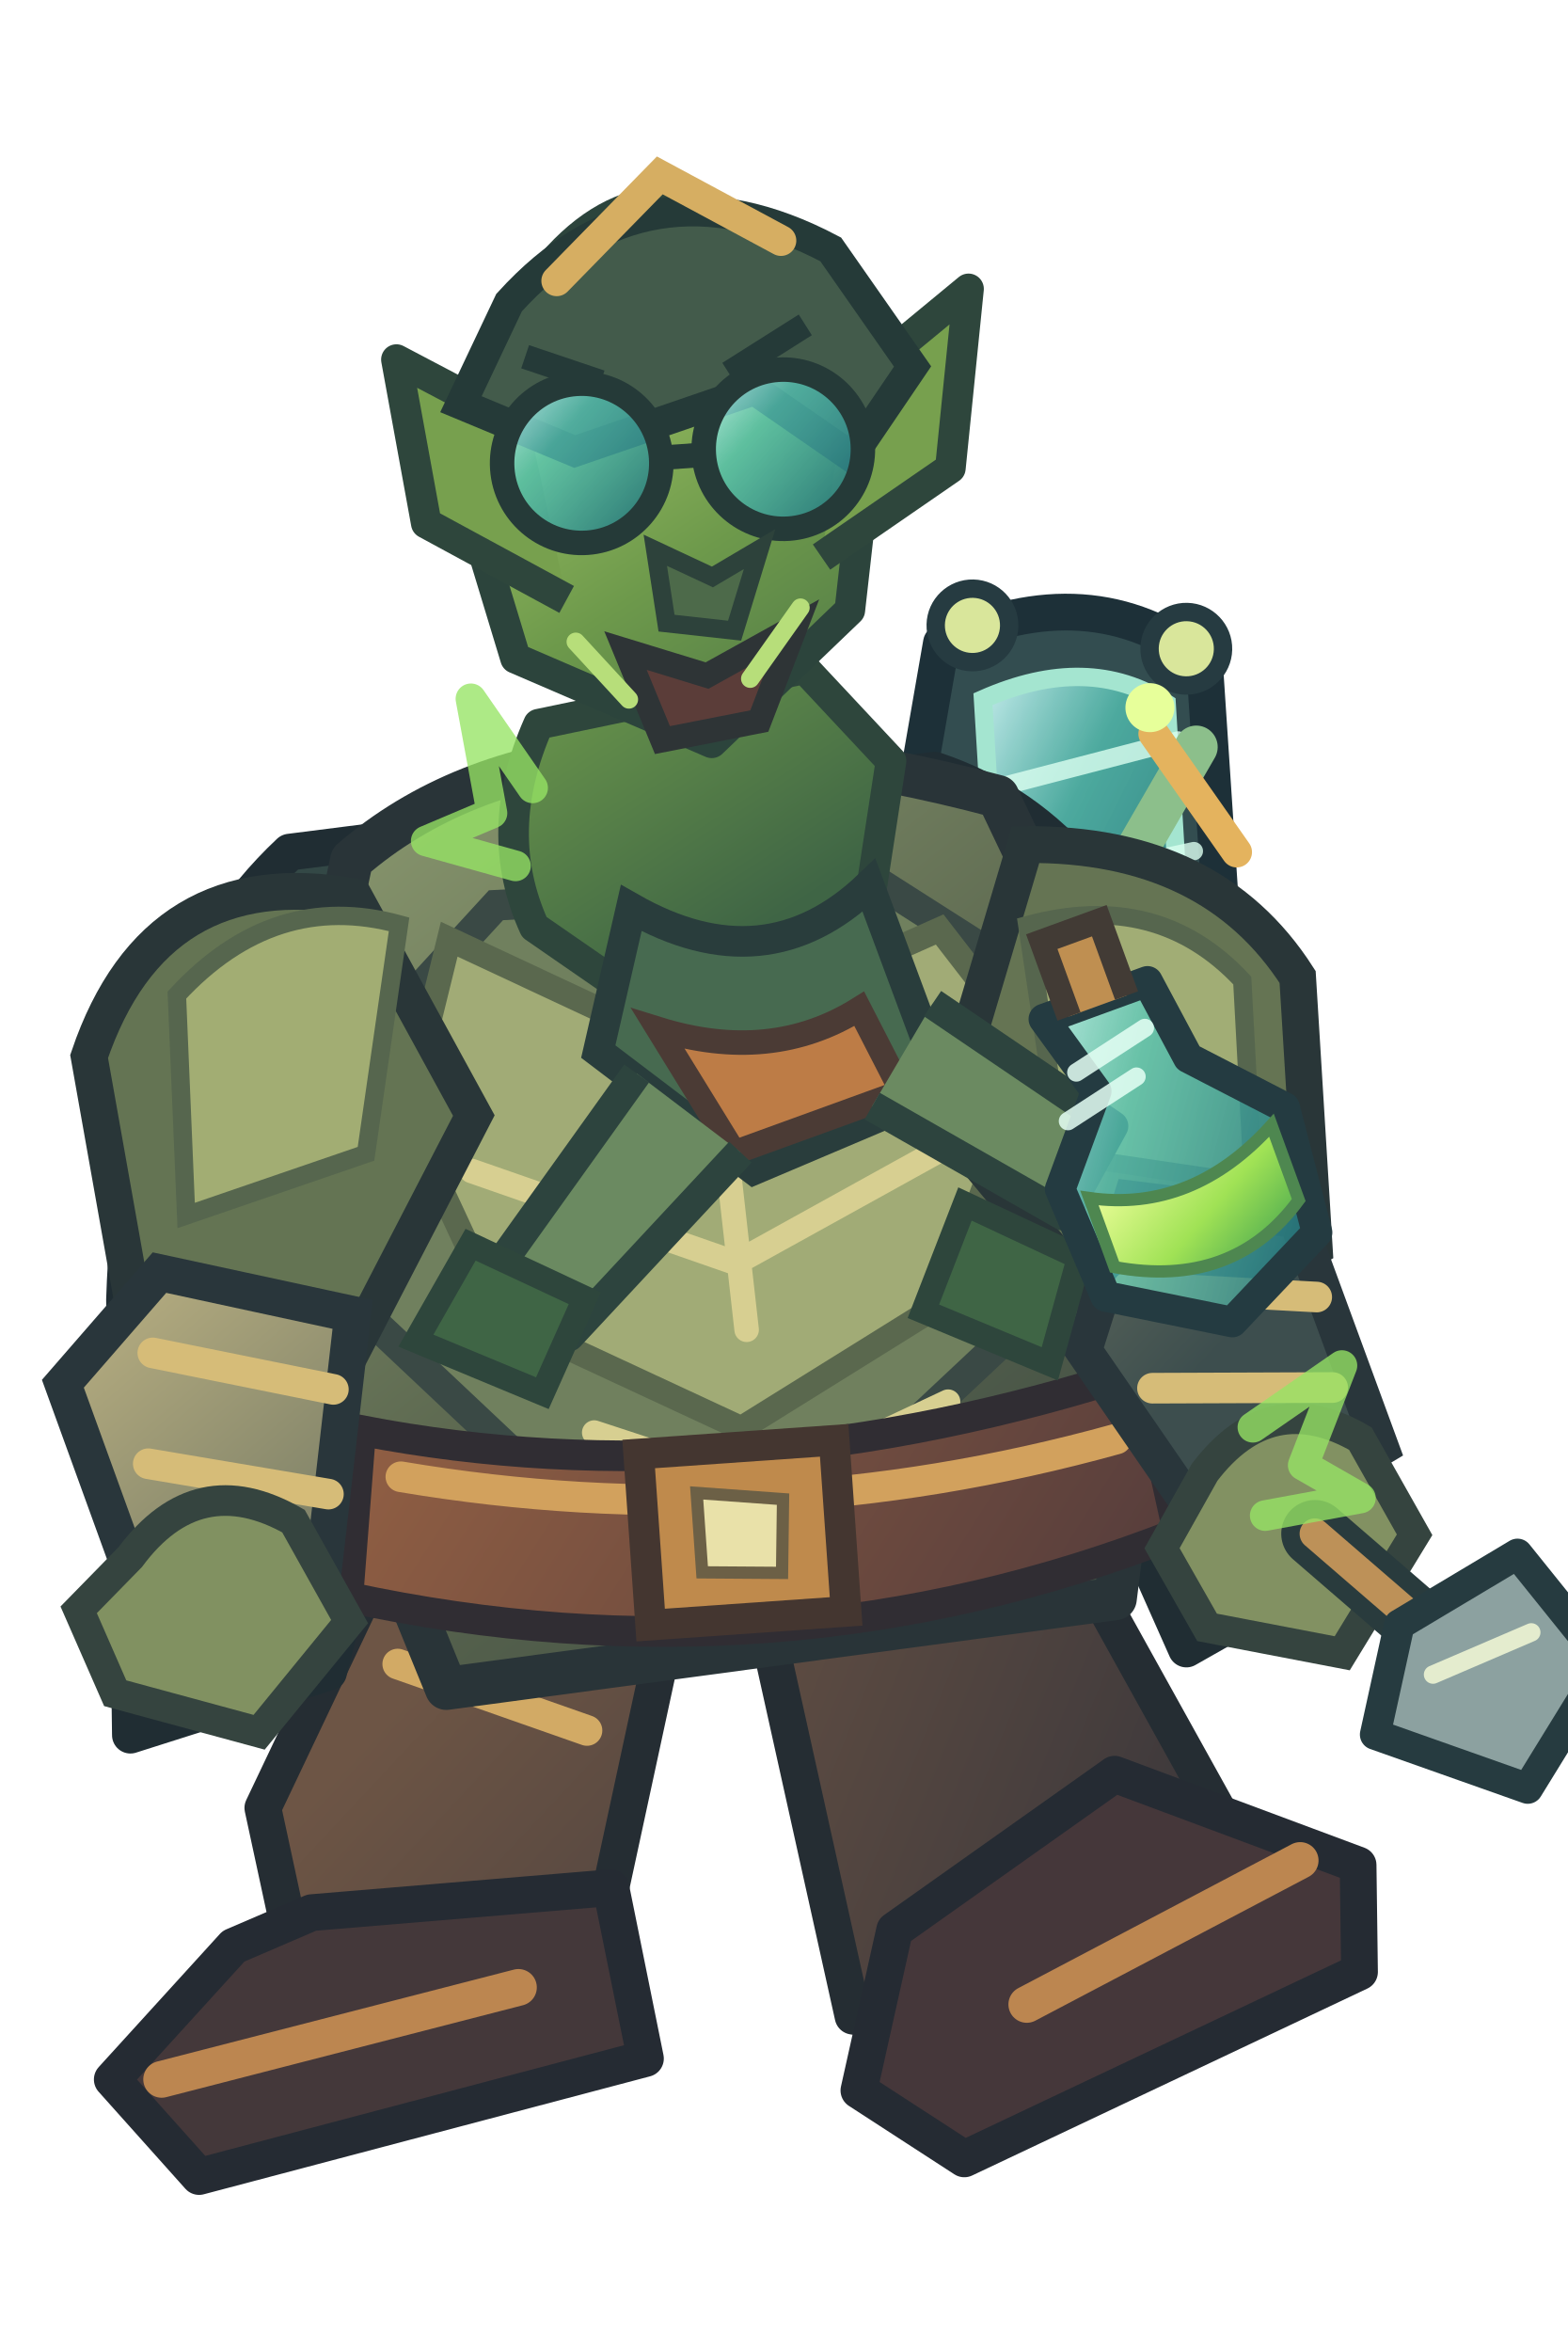
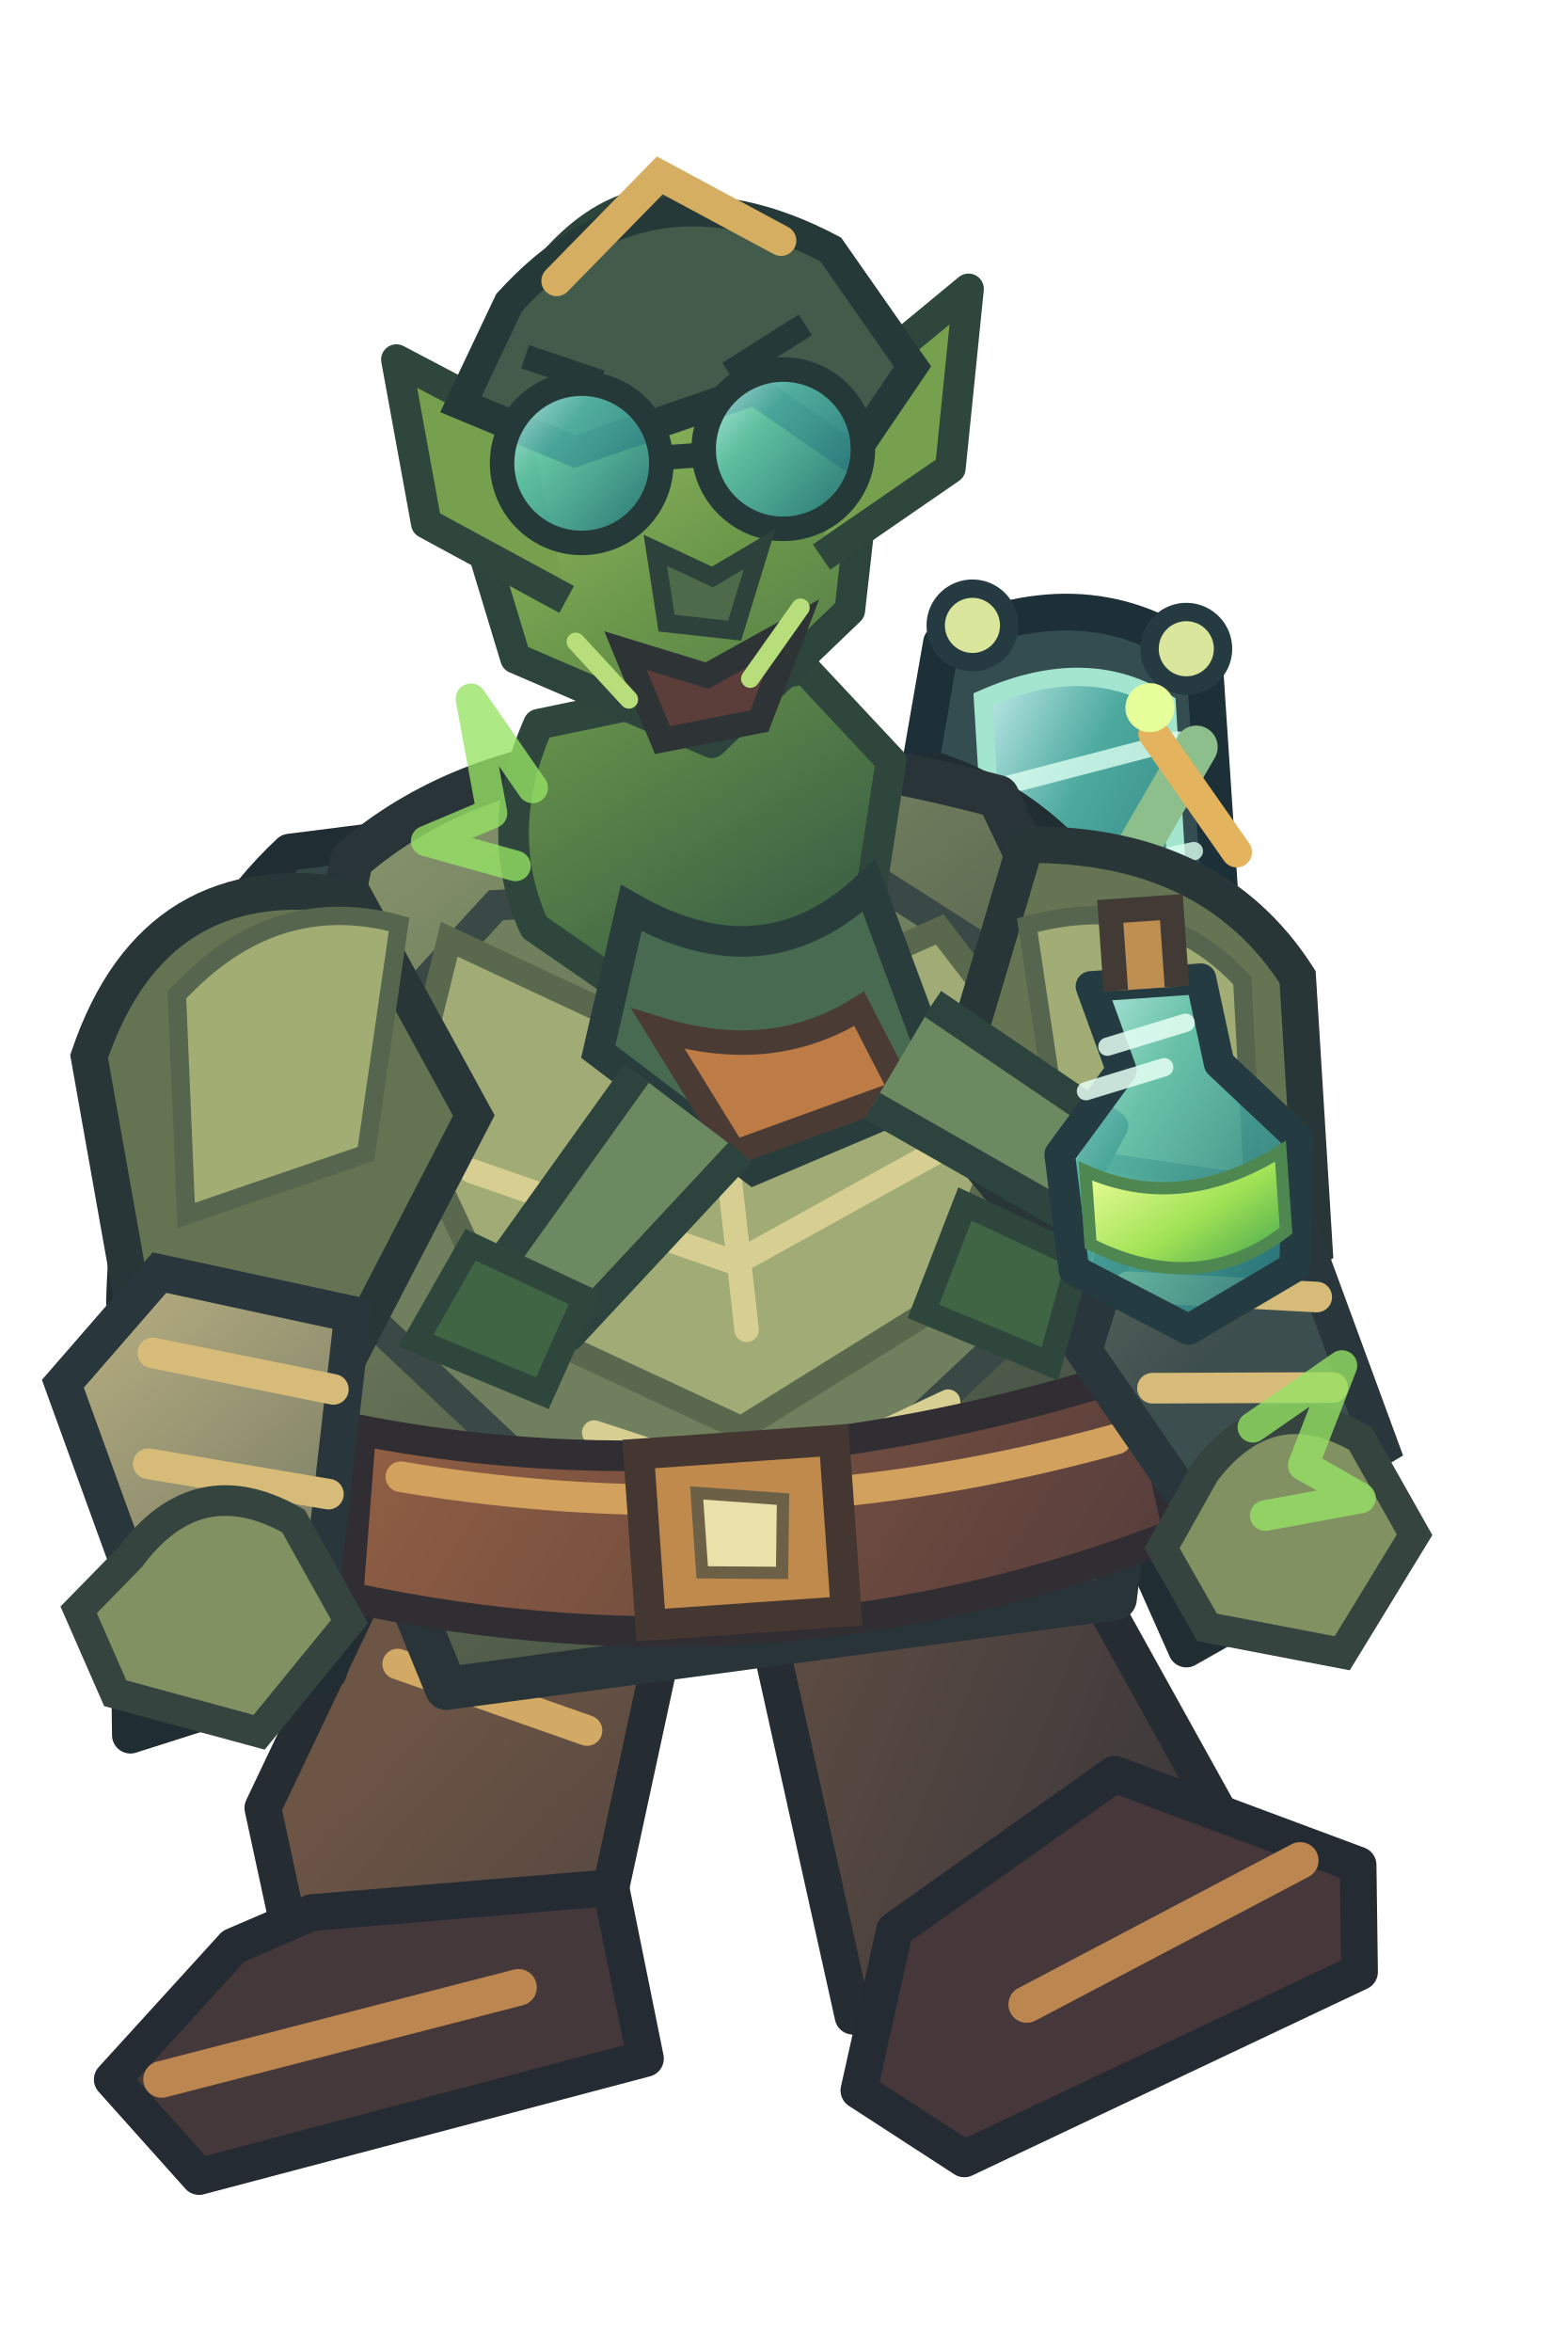
<svg xmlns="http://www.w3.org/2000/svg" width="256" height="384" viewBox="0 0 256 384" fill="none">
  <defs>
    <linearGradient id="scavOgre" x1="61" y1="126" x2="196" y2="322" gradientUnits="userSpaceOnUse">
      <stop stop-color="#8c9a70" />
      <stop offset=".46" stop-color="#59654e" />
      <stop offset="1" stop-color="#303d3d" />
    </linearGradient>
    <linearGradient id="scavGoblin" x1="104" y1="44" x2="159" y2="143" gradientUnits="userSpaceOnUse">
      <stop stop-color="#b1d26e" />
      <stop offset=".5" stop-color="#6d994b" />
      <stop offset="1" stop-color="#3f6545" />
    </linearGradient>
    <linearGradient id="scavLeather" x1="60" y1="216" x2="198" y2="318" gradientUnits="userSpaceOnUse">
      <stop stop-color="#986344" />
      <stop offset="1" stop-color="#46343a" />
    </linearGradient>
    <linearGradient id="scavMetal" x1="93" y1="123" x2="183" y2="243" gradientUnits="userSpaceOnUse">
      <stop stop-color="#d1c28c" />
      <stop offset=".45" stop-color="#8c8c6e" />
      <stop offset="1" stop-color="#3d4e4e" />
    </linearGradient>
    <linearGradient id="scavGlass" x1="0" y1="0" x2="1" y2="1">
      <stop stop-color="#d8ffff" stop-opacity=".9" />
      <stop offset=".35" stop-color="#55c8b8" stop-opacity=".75" />
      <stop offset="1" stop-color="#1a6570" stop-opacity=".9" />
    </linearGradient>
    <linearGradient id="scavAcid" x1="0" y1="0" x2="1" y2="1">
      <stop stop-color="#efff9c" />
      <stop offset=".55" stop-color="#a0e255" />
      <stop offset="1" stop-color="#45a54f" />
    </linearGradient>
    <linearGradient id="scavBoot" x1="70" y1="291" x2="184" y2="374" gradientUnits="userSpaceOnUse">
      <stop stop-color="#6d5545" />
      <stop offset="1" stop-color="#303139" />
    </linearGradient>
  </defs>
  <g id="hero-motion" transform="translate(0 -3)">
    <g id="hero-body" transform="rotate(-4 128 350)">
      <g id="chemical-tank" transform="rotate(5.33333 174 181)">
        <path d="M164 111q24-12 43 2l7 78-41 15-18-35z" fill="#334d50" stroke="#1d3038" stroke-width="6" stroke-linejoin="round" />
        <path d="M171 120q17-8 30 0l5 60-29 11z" fill="url(#scavGlass)" stroke="#a4e5d0" stroke-width="3" />
        <path d="m175 134 28-8m-26 25 29-7m-27 28 30-7" stroke="#dbfff0" stroke-width="3" stroke-linecap="round" opacity=".8" />
        <path d="m169 174-35-53m43 59 29-53" fill="none" stroke="#8cbf8b" stroke-width="7" stroke-linecap="round" />
        <path d="m137 121-14 23m76-19 14 19" stroke="#e4b35e" stroke-width="5" stroke-linecap="round" />
        <circle cx="169" cy="108" r="6" fill="#d9e69b" stroke="#263b41" stroke-width="3" />
        <circle cx="204" cy="111" r="6" fill="#d9e69b" stroke="#263b41" stroke-width="3" />
      </g>
      <g id="pose-left-leg" transform="rotate(11 116 261)">
        <path d="M73 248 117 256l-7 77-40 18-16-46z" fill="url(#scavBoot)" stroke="#252d33" stroke-width="6" stroke-linejoin="round" />
        <path d="M64 321 112 311l9 27-70 28-16-14 17-24z" fill="#44383a" stroke="#252b33" stroke-width="6" stroke-linejoin="round" />
        <path d="M43 351 99 329" stroke="#bc8650" stroke-width="6" stroke-linecap="round" />
        <path d="M73 279 105 286" stroke="#d2aa65" stroke-width="5" stroke-linecap="round" />
      </g>
      <g id="pose-right-leg" transform="rotate(-10 140 261)">
        <path d="M130 255 176 247l18 67-26 35-40-17z" fill="url(#scavBoot)" stroke="#252d33" stroke-width="6" stroke-linejoin="round" />
        <path d="M138 320 179 304l35 24-4 17-70 14-14-15z" fill="#45373a" stroke="#252b33" stroke-width="6" stroke-linejoin="round" />
        <path d="M156 337l49 -12" stroke="#bc8650" stroke-width="6" stroke-linecap="round" />
        <path d="M152 267l25 -8" stroke="#d2aa65" stroke-width="5" stroke-linecap="round" />
      </g>
      <path d="M62 137q-27 22-32 71l-4 71 33-8 15-46 109 8 16 44 23-11-18-84q-7-39-36-51z" fill="#334846" stroke="#202d33" stroke-width="6" stroke-linejoin="round" />
      <path d="M72 139q36-27 106-3l24 61-14 71-110 7-24-73z" fill="url(#scavOgre)" stroke="#293438" stroke-width="7" stroke-linejoin="round" />
      <path d="m76 166 19-18 63 1 27 20-9 53-27 22-57-6-24-26z" fill="#70805e" stroke="#3a4945" stroke-width="5" />
      <path d="m87 153 36 20 44-16 14 21-18 40-34 18-38-21-13-34z" fill="#a1ab76" stroke="#5a684e" stroke-width="4" />
      <path d="m129 173 2 47m-43-29 42 18 43-20m-68 46 27 11 31-12" stroke="#d7cf91" stroke-width="4" stroke-linecap="round" />
      <path d="M67 232q60 16 128-1l4 27q-67 21-136 1z" fill="url(#scavLeather)" stroke="#302d33" stroke-width="5" />
      <path d="M73 240q58 14 117 2" stroke="#d2a15d" stroke-width="5" stroke-linecap="round" />
      <path d="M112 239h32v28h-32z" fill="#bf8a4c" stroke="#443630" stroke-width="5" />
      <path d="m121 246 14 2-1 12-13-1z" fill="#e9e1a9" stroke="#6c6046" stroke-width="2" />
      <path d="M72 145q-32-8-45 23l5 47 32 8 25-41z" fill="#647453" stroke="#293638" stroke-width="6" />
      <path d="M42 159q17-16 37-9l-8 37-30 8z" fill="#a2ad73" stroke="#56664e" stroke-width="3" />
      <path d="M36 204 67 213l-8 43-32-7-8-28z" fill="url(#scavMetal)" stroke="#29363b" stroke-width="6" />
      <path d="m34 217 29 8m-31 10 29 7" stroke="#d6bc78" stroke-width="5" stroke-linecap="round" />
      <g id="pose-swing-arm" transform="rotate(-6 184 154)">
        <path d="M183 144q30 5 40 29l-5 44-32 11-24-42z" fill="#657453" stroke="#293638" stroke-width="6" />
        <path d="M181 157q22-2 33 15l-4 33-30-10z" fill="#a1ad75" stroke="#56664e" stroke-width="3" />
        <path d="M190 204 216 212l7 39-29 11-16-35z" fill="url(#scavMetal)" stroke="#29363b" stroke-width="6" />
        <path d="m187 218 30 7m-29 10 29 5" stroke="#d6bc78" stroke-width="5" stroke-linecap="round" />
        <path d="M194 250q13-12 26-1l6 17-15 17-21-8-5-14z" fill="#829162" stroke="#35443f" stroke-width="5" />
-         <g id="pose-melee-weapon">
+         <g id="pose-melee-weapon" opacity="0">
          <path d="M210 263l22 27" fill="none" stroke="#293b3d" stroke-width="11" stroke-linecap="round" stroke-linejoin="round" />
          <path d="M210 263l22 27" fill="none" stroke="#bd9158" stroke-width="5" stroke-linecap="round" stroke-linejoin="round" />
          <path d="M221 280l21 -8 11 20-16 18-23-13z" fill="#8ca1a0" stroke="#263b40" stroke-width="5" stroke-linejoin="round" />
          <path d="M225 289l17 -4" fill="none" stroke="#e4ecce" stroke-width="3" stroke-linecap="round" stroke-linejoin="round" />
        </g>
      </g>
      <path d="M28 250q12-14 27-4l8 17-16 17-23-8-5-14z" fill="#819161" stroke="#35443f" stroke-width="5" />
      <path d="M104 119q-9 17-3 33l20 16 33-8 7-31-13-16z" fill="url(#scavGoblin)" stroke="#2e463c" stroke-width="5" stroke-linejoin="round" />
      <path d="M117 150q21 14 39-1l10 34-32 11-24-21z" fill="#476a50" stroke="#293d3c" stroke-width="5" />
      <path d="M120 170q18 7 33-1l6 14-28 8z" fill="#bd7c46" stroke="#4b3b35" stroke-width="4" />
      <path d="m116 177-24 29 10 13 30-28m33-22 28 22-9 14-30-20" fill="#6b8a61" stroke="#2d443e" stroke-width="5" stroke-linejoin="round" />
      <path d="m87 203 18 10-8 15-20-10z" fill="url(#scavGoblin)" stroke="#2e463c" stroke-width="4" />
      <path d="m168 202 18 10-6 17-20-10z" fill="url(#scavGoblin)" stroke="#2e463c" stroke-width="4" />
      <path d="M108 48q18-22 39-6l16 24-7 38-24 20-31-16-8-35z" fill="url(#scavGoblin)" stroke="#2c443c" stroke-width="5" stroke-linejoin="round" />
      <path d="m106 71-21-13 3 27 22 14m48-31 21-15-5 29-22 13" fill="#77a04e" stroke="#2e463c" stroke-width="5" stroke-linejoin="round" />
      <path d="m104 50q24-23 53-5l12 20-11 14-15-12-30 8-18-9z" fill="#435b4b" stroke="#253a38" stroke-width="5" />
      <path d="m112 47 18-16 19 12" stroke="#d6ae62" stroke-width="5" stroke-linecap="round" />
      <g stroke="#253a38" stroke-width="4">
        <circle cx="114" cy="77" r="13" fill="url(#scavGlass)" />
        <circle cx="147" cy="77" r="13" fill="url(#scavGlass)" />
        <path d="M127 77h7m-28-18 12 5m21 0 13-7" fill="none" />
      </g>
      <path d="m125 92 9 5 8-4-5 13-11-2z" fill="#4d6a4a" stroke="#2d423b" stroke-width="3" />
      <path d="m119 108 13 5 15-7-7 15-16 2z" fill="#5b3d39" stroke="#2e3436" stroke-width="4" />
      <path d="m111 106 8 10m29-13-9 11" stroke="#b7de7a" stroke-width="3" stroke-linecap="round" />
-       <g id="hero-weapon" transform="rotate(-16 204 199)">
+       <g id="hero-weapon" opacity="1">
        <path d="M191 168h18l2 14 12 13-2 21-18 9-18-11-1-19 11-13z" fill="url(#scavGlass)" stroke="#243b41" stroke-width="5" stroke-linejoin="round" />
        <path d="M195 169v-13h10v13" fill="#bf8f51" stroke="#423b35" stroke-width="4" />
        <path d="M188 198q15 8 32-1v13q-15 10-32 0z" fill="url(#scavAcid)" stroke="#4e8750" stroke-width="2">
          </path>
        <path d="m193 178 13-3m-17 10 13-3" stroke="#e5fff5" stroke-width="3" stroke-linecap="round" opacity=".85" />
      </g>
    </g>
    <g id="hero-accessory" transform="rotate(8 128 199)">
      <circle cx="176" cy="111" r="4" fill="#e7ff9a">
        </circle>
      <path d="m78 138-12-13 6 18-10 6 15 2m132 74 13-12-4 17 10 4-15 5" stroke="#96e464" stroke-width="5" stroke-linecap="round" stroke-linejoin="round" opacity=".78" />
    </g>
  </g>
</svg>
